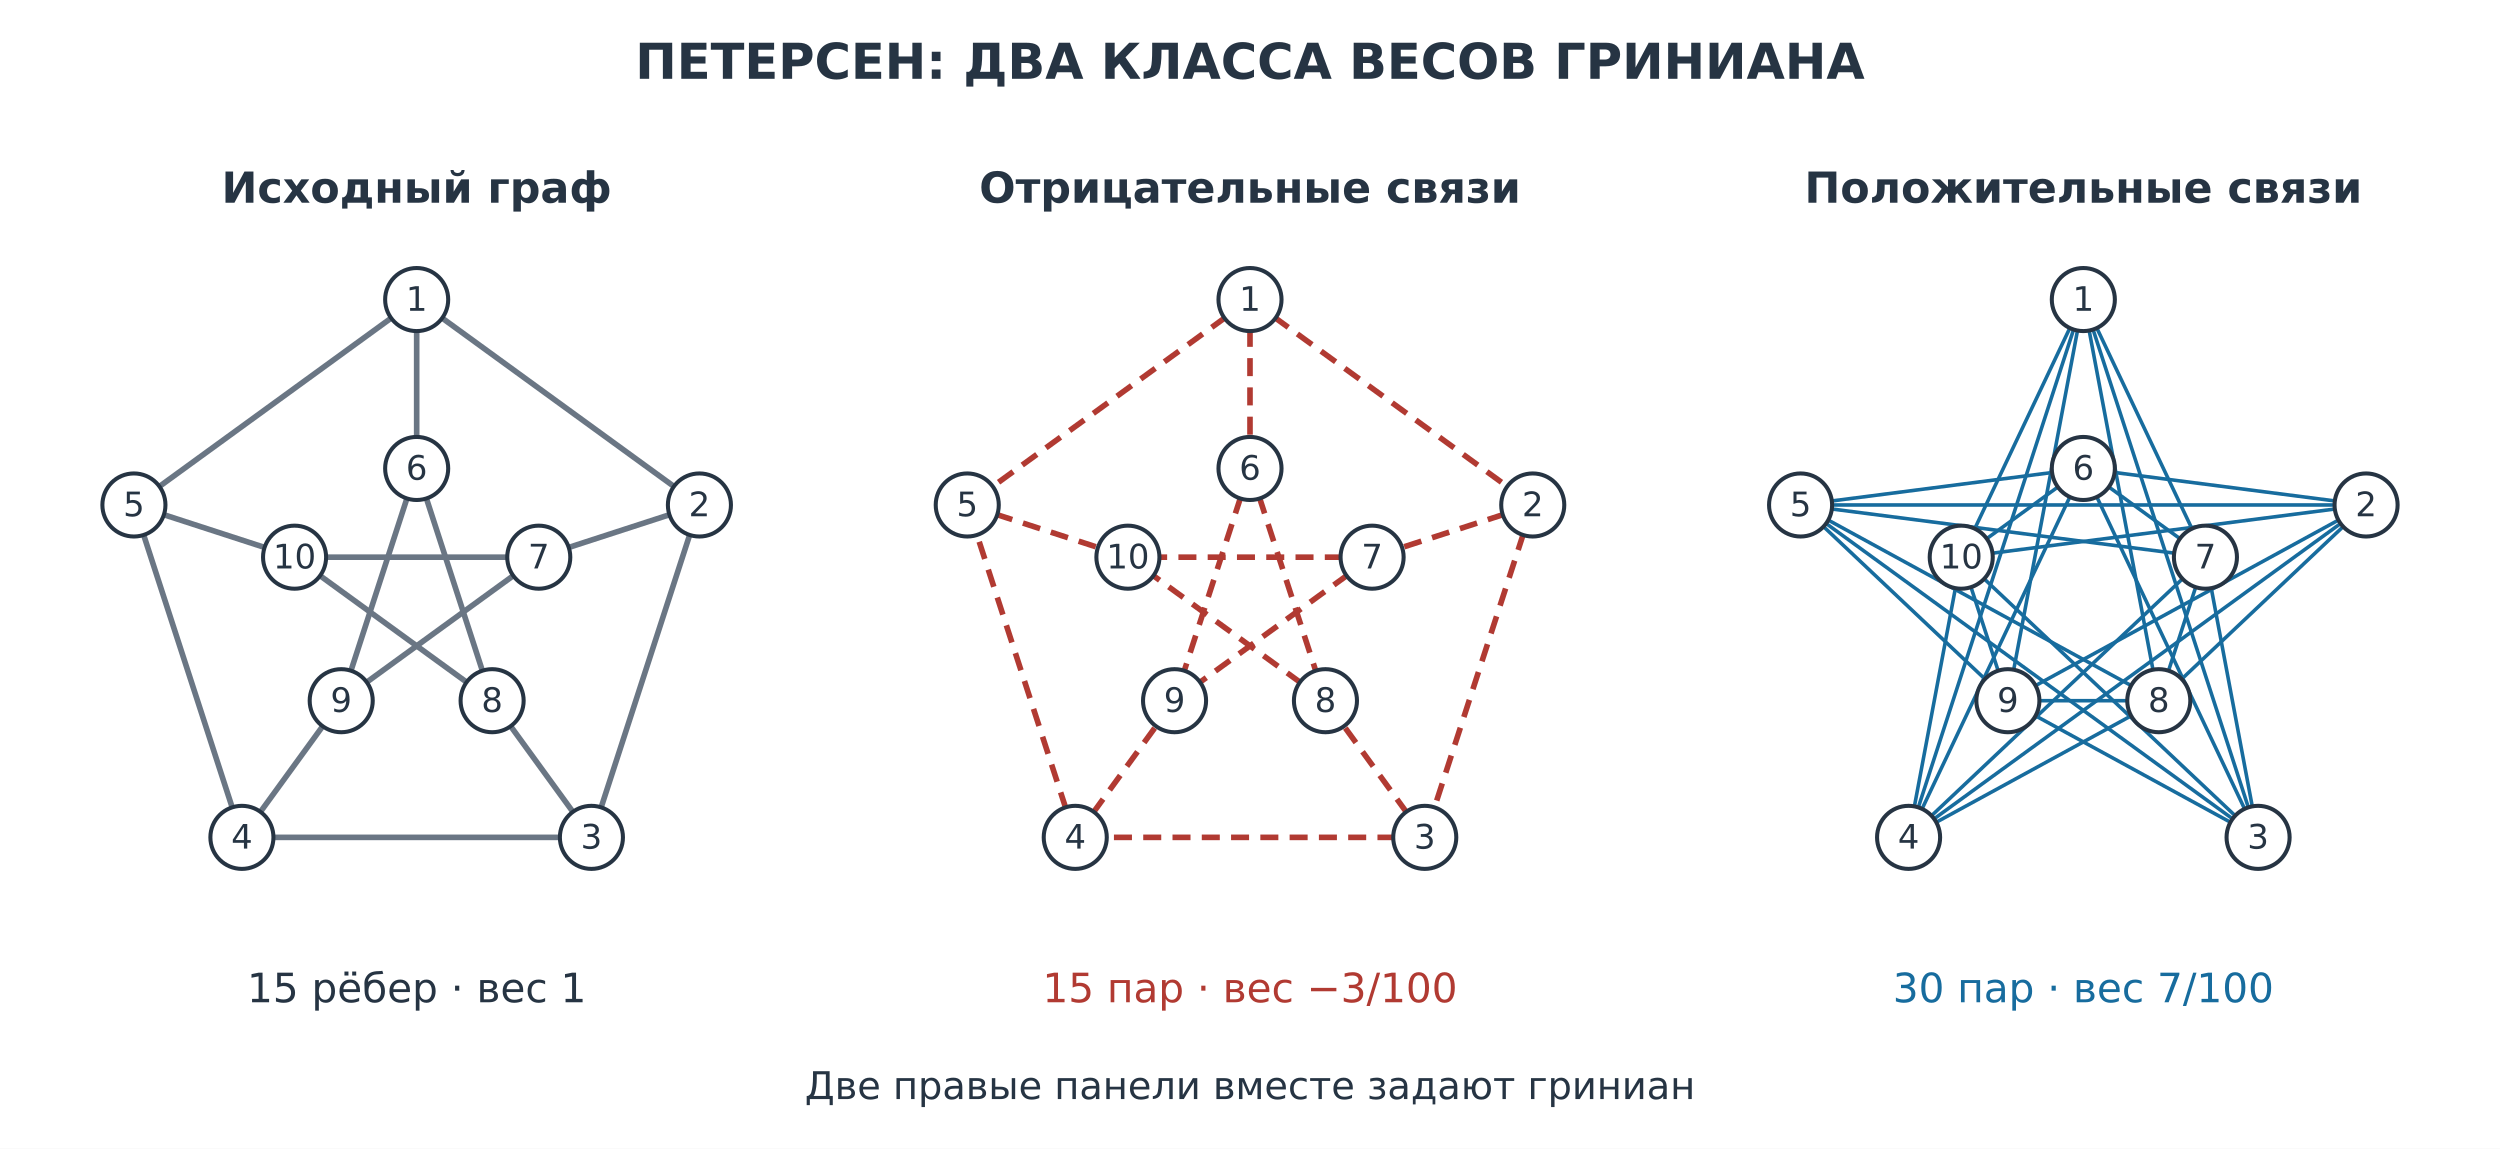
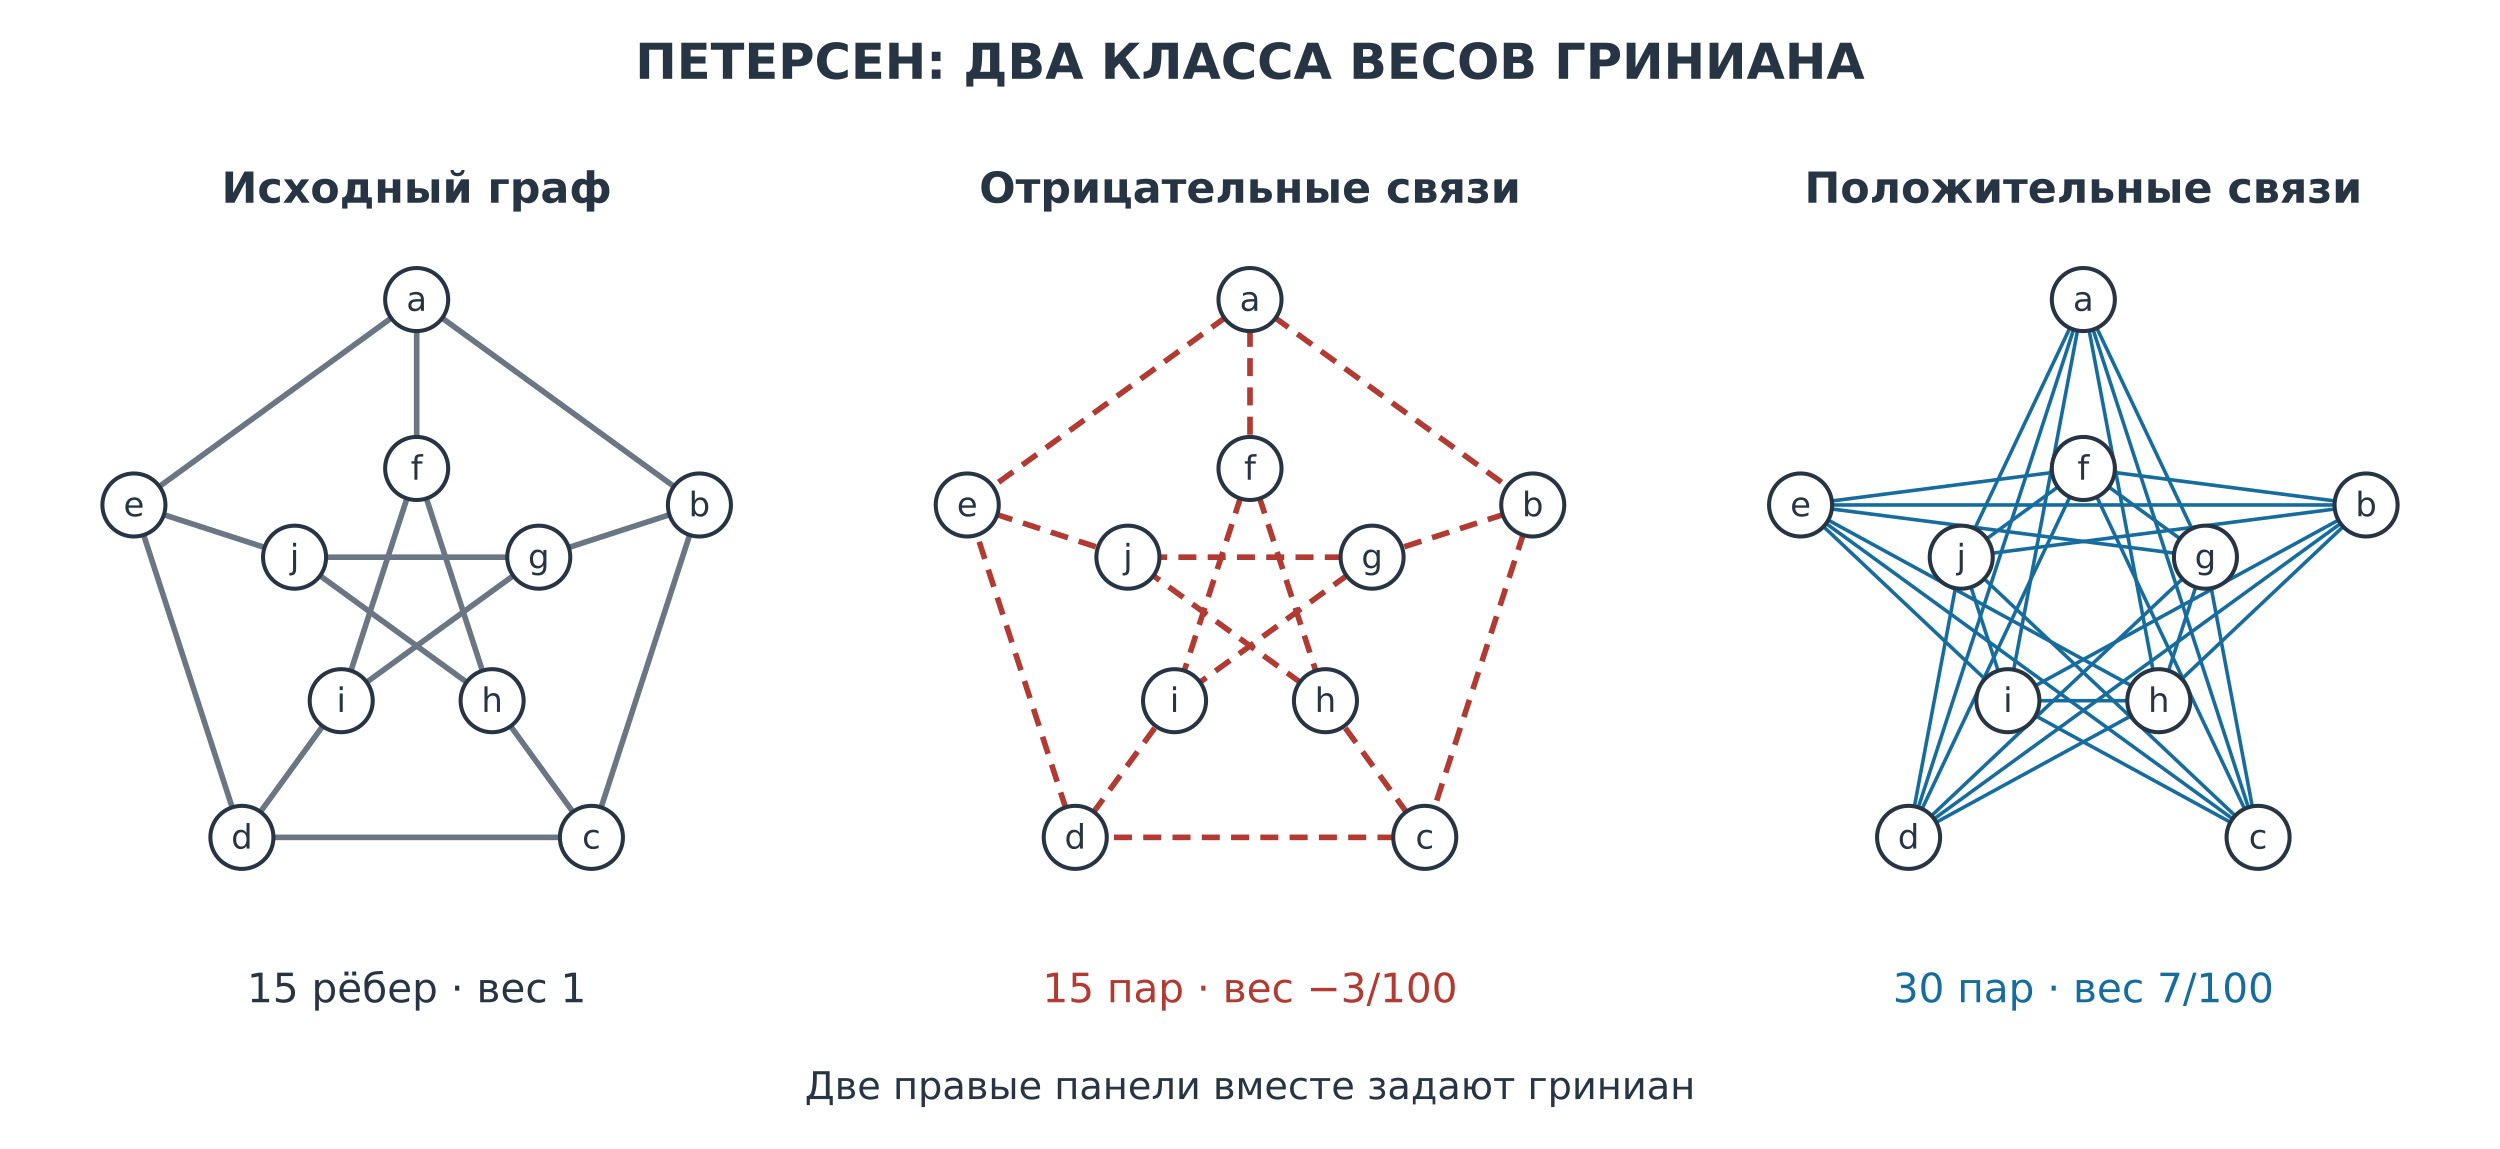
<svg xmlns="http://www.w3.org/2000/svg" width="1110" height="510" viewBox="0 0 1110 510" role="img" aria-labelledby="title desc">
  <rect width="1110" height="510" fill="#ffffff" />
  <g font-family="DejaVu Sans, Arial, sans-serif" fill="#263443">
    <text x="555.00" y="35.00" font-size="22" text-anchor="middle" fill="#263443" font-weight="bold">ПЕТЕРСЕН: ДВА КЛАССА ВЕСОВ ГРИНИАНА</text>
    <text x="185.00" y="90.00" font-size="19" text-anchor="middle" fill="#263443" font-weight="bold">Исходный граф</text>
    <line x1="185.00" y1="133.00" x2="310.54" y2="224.21" stroke="#6a7684" stroke-width="2.50" />
    <line x1="310.54" y1="224.21" x2="262.59" y2="371.79" stroke="#6a7684" stroke-width="2.50" />
    <line x1="262.59" y1="371.79" x2="107.41" y2="371.79" stroke="#6a7684" stroke-width="2.50" />
    <line x1="107.41" y1="371.79" x2="59.46" y2="224.21" stroke="#6a7684" stroke-width="2.50" />
    <line x1="59.46" y1="224.21" x2="185.00" y2="133.00" stroke="#6a7684" stroke-width="2.50" />
    <line x1="185.00" y1="133.00" x2="185.00" y2="208.00" stroke="#6a7684" stroke-width="2.50" />
    <line x1="310.54" y1="224.21" x2="239.21" y2="247.39" stroke="#6a7684" stroke-width="2.50" />
    <line x1="262.59" y1="371.79" x2="218.50" y2="311.11" stroke="#6a7684" stroke-width="2.50" />
    <line x1="107.41" y1="371.79" x2="151.50" y2="311.11" stroke="#6a7684" stroke-width="2.50" />
    <line x1="59.46" y1="224.21" x2="130.79" y2="247.39" stroke="#6a7684" stroke-width="2.50" />
    <line x1="185.00" y1="208.00" x2="218.50" y2="311.11" stroke="#6a7684" stroke-width="2.50" />
    <line x1="239.21" y1="247.39" x2="151.50" y2="311.11" stroke="#6a7684" stroke-width="2.50" />
    <line x1="218.50" y1="311.11" x2="130.79" y2="247.39" stroke="#6a7684" stroke-width="2.50" />
    <line x1="151.50" y1="311.11" x2="185.00" y2="208.00" stroke="#6a7684" stroke-width="2.50" />
    <line x1="130.79" y1="247.39" x2="239.21" y2="247.39" stroke="#6a7684" stroke-width="2.50" />
    <circle cx="185.00" cy="133.00" r="14" fill="#fff" stroke="#263443" stroke-width="1.8" />
-     <text x="185.00" y="138.00" font-size="15" text-anchor="middle" fill="#263443" font-weight="normal">1</text>
+     <text x="185.00" y="138.00" font-size="15" text-anchor="middle" fill="#263443" font-weight="normal">a</text>
    <circle cx="310.54" cy="224.21" r="14" fill="#fff" stroke="#263443" stroke-width="1.8" />
-     <text x="310.54" y="229.21" font-size="15" text-anchor="middle" fill="#263443" font-weight="normal">2</text>
+     <text x="310.54" y="229.21" font-size="15" text-anchor="middle" fill="#263443" font-weight="normal">b</text>
    <circle cx="262.59" cy="371.79" r="14" fill="#fff" stroke="#263443" stroke-width="1.8" />
-     <text x="262.59" y="376.79" font-size="15" text-anchor="middle" fill="#263443" font-weight="normal">3</text>
+     <text x="262.59" y="376.79" font-size="15" text-anchor="middle" fill="#263443" font-weight="normal">c</text>
    <circle cx="107.41" cy="371.79" r="14" fill="#fff" stroke="#263443" stroke-width="1.8" />
-     <text x="107.41" y="376.79" font-size="15" text-anchor="middle" fill="#263443" font-weight="normal">4</text>
+     <text x="107.41" y="376.79" font-size="15" text-anchor="middle" fill="#263443" font-weight="normal">d</text>
    <circle cx="59.46" cy="224.21" r="14" fill="#fff" stroke="#263443" stroke-width="1.8" />
-     <text x="59.46" y="229.21" font-size="15" text-anchor="middle" fill="#263443" font-weight="normal">5</text>
+     <text x="59.46" y="229.21" font-size="15" text-anchor="middle" fill="#263443" font-weight="normal">e</text>
    <circle cx="185.00" cy="208.00" r="14" fill="#fff" stroke="#263443" stroke-width="1.8" />
-     <text x="185.00" y="213.00" font-size="15" text-anchor="middle" fill="#263443" font-weight="normal">6</text>
+     <text x="185.00" y="213.00" font-size="15" text-anchor="middle" fill="#263443" font-weight="normal">f</text>
    <circle cx="239.21" cy="247.39" r="14" fill="#fff" stroke="#263443" stroke-width="1.8" />
-     <text x="239.21" y="252.39" font-size="15" text-anchor="middle" fill="#263443" font-weight="normal">7</text>
+     <text x="239.21" y="252.39" font-size="15" text-anchor="middle" fill="#263443" font-weight="normal">g</text>
    <circle cx="218.50" cy="311.11" r="14" fill="#fff" stroke="#263443" stroke-width="1.8" />
-     <text x="218.50" y="316.11" font-size="15" text-anchor="middle" fill="#263443" font-weight="normal">8</text>
+     <text x="218.50" y="316.11" font-size="15" text-anchor="middle" fill="#263443" font-weight="normal">h</text>
    <circle cx="151.50" cy="311.11" r="14" fill="#fff" stroke="#263443" stroke-width="1.8" />
-     <text x="151.50" y="316.11" font-size="15" text-anchor="middle" fill="#263443" font-weight="normal">9</text>
+     <text x="151.50" y="316.11" font-size="15" text-anchor="middle" fill="#263443" font-weight="normal">i</text>
    <circle cx="130.79" cy="247.39" r="14" fill="#fff" stroke="#263443" stroke-width="1.8" />
-     <text x="130.79" y="252.39" font-size="15" text-anchor="middle" fill="#263443" font-weight="normal">10</text>
+     <text x="130.79" y="252.39" font-size="15" text-anchor="middle" fill="#263443" font-weight="normal">j</text>
    <text x="555.00" y="90.00" font-size="19" text-anchor="middle" fill="#263443" font-weight="bold">Отрицательные связи</text>
    <line x1="555.00" y1="133.00" x2="680.54" y2="224.21" stroke="#b13a32" stroke-width="2.50" stroke-dasharray="8 5" />
    <line x1="555.00" y1="133.00" x2="429.46" y2="224.21" stroke="#b13a32" stroke-width="2.50" stroke-dasharray="8 5" />
    <line x1="555.00" y1="133.00" x2="555.00" y2="208.00" stroke="#b13a32" stroke-width="2.50" stroke-dasharray="8 5" />
    <line x1="680.54" y1="224.21" x2="632.59" y2="371.79" stroke="#b13a32" stroke-width="2.50" stroke-dasharray="8 5" />
    <line x1="680.54" y1="224.21" x2="609.21" y2="247.39" stroke="#b13a32" stroke-width="2.50" stroke-dasharray="8 5" />
    <line x1="632.59" y1="371.79" x2="477.41" y2="371.79" stroke="#b13a32" stroke-width="2.50" stroke-dasharray="8 5" />
    <line x1="632.59" y1="371.79" x2="588.50" y2="311.11" stroke="#b13a32" stroke-width="2.50" stroke-dasharray="8 5" />
    <line x1="477.41" y1="371.79" x2="429.46" y2="224.21" stroke="#b13a32" stroke-width="2.50" stroke-dasharray="8 5" />
    <line x1="477.41" y1="371.79" x2="521.50" y2="311.11" stroke="#b13a32" stroke-width="2.50" stroke-dasharray="8 5" />
    <line x1="429.46" y1="224.21" x2="500.79" y2="247.39" stroke="#b13a32" stroke-width="2.50" stroke-dasharray="8 5" />
    <line x1="555.00" y1="208.00" x2="588.50" y2="311.11" stroke="#b13a32" stroke-width="2.50" stroke-dasharray="8 5" />
    <line x1="555.00" y1="208.00" x2="521.50" y2="311.11" stroke="#b13a32" stroke-width="2.50" stroke-dasharray="8 5" />
    <line x1="609.21" y1="247.39" x2="521.50" y2="311.11" stroke="#b13a32" stroke-width="2.50" stroke-dasharray="8 5" />
    <line x1="609.21" y1="247.39" x2="500.79" y2="247.39" stroke="#b13a32" stroke-width="2.50" stroke-dasharray="8 5" />
    <line x1="588.50" y1="311.11" x2="500.79" y2="247.39" stroke="#b13a32" stroke-width="2.50" stroke-dasharray="8 5" />
    <circle cx="555.00" cy="133.00" r="14" fill="#fff" stroke="#263443" stroke-width="1.8" />
-     <text x="555.00" y="138.00" font-size="15" text-anchor="middle" fill="#263443" font-weight="normal">1</text>
+     <text x="555.00" y="138.00" font-size="15" text-anchor="middle" fill="#263443" font-weight="normal">a</text>
    <circle cx="680.54" cy="224.21" r="14" fill="#fff" stroke="#263443" stroke-width="1.8" />
-     <text x="680.54" y="229.21" font-size="15" text-anchor="middle" fill="#263443" font-weight="normal">2</text>
+     <text x="680.54" y="229.21" font-size="15" text-anchor="middle" fill="#263443" font-weight="normal">b</text>
    <circle cx="632.59" cy="371.79" r="14" fill="#fff" stroke="#263443" stroke-width="1.8" />
-     <text x="632.59" y="376.79" font-size="15" text-anchor="middle" fill="#263443" font-weight="normal">3</text>
+     <text x="632.59" y="376.79" font-size="15" text-anchor="middle" fill="#263443" font-weight="normal">c</text>
    <circle cx="477.41" cy="371.79" r="14" fill="#fff" stroke="#263443" stroke-width="1.8" />
-     <text x="477.41" y="376.79" font-size="15" text-anchor="middle" fill="#263443" font-weight="normal">4</text>
+     <text x="477.41" y="376.79" font-size="15" text-anchor="middle" fill="#263443" font-weight="normal">d</text>
    <circle cx="429.46" cy="224.21" r="14" fill="#fff" stroke="#263443" stroke-width="1.8" />
-     <text x="429.46" y="229.21" font-size="15" text-anchor="middle" fill="#263443" font-weight="normal">5</text>
+     <text x="429.46" y="229.21" font-size="15" text-anchor="middle" fill="#263443" font-weight="normal">e</text>
    <circle cx="555.00" cy="208.00" r="14" fill="#fff" stroke="#263443" stroke-width="1.8" />
-     <text x="555.00" y="213.00" font-size="15" text-anchor="middle" fill="#263443" font-weight="normal">6</text>
+     <text x="555.00" y="213.00" font-size="15" text-anchor="middle" fill="#263443" font-weight="normal">f</text>
    <circle cx="609.21" cy="247.39" r="14" fill="#fff" stroke="#263443" stroke-width="1.8" />
-     <text x="609.21" y="252.39" font-size="15" text-anchor="middle" fill="#263443" font-weight="normal">7</text>
+     <text x="609.21" y="252.39" font-size="15" text-anchor="middle" fill="#263443" font-weight="normal">g</text>
    <circle cx="588.50" cy="311.11" r="14" fill="#fff" stroke="#263443" stroke-width="1.8" />
-     <text x="588.50" y="316.11" font-size="15" text-anchor="middle" fill="#263443" font-weight="normal">8</text>
+     <text x="588.50" y="316.11" font-size="15" text-anchor="middle" fill="#263443" font-weight="normal">h</text>
    <circle cx="521.50" cy="311.11" r="14" fill="#fff" stroke="#263443" stroke-width="1.8" />
-     <text x="521.50" y="316.11" font-size="15" text-anchor="middle" fill="#263443" font-weight="normal">9</text>
+     <text x="521.50" y="316.11" font-size="15" text-anchor="middle" fill="#263443" font-weight="normal">i</text>
    <circle cx="500.79" cy="247.39" r="14" fill="#fff" stroke="#263443" stroke-width="1.8" />
-     <text x="500.79" y="252.39" font-size="15" text-anchor="middle" fill="#263443" font-weight="normal">10</text>
+     <text x="500.79" y="252.39" font-size="15" text-anchor="middle" fill="#263443" font-weight="normal">j</text>
    <text x="925.00" y="90.00" font-size="19" text-anchor="middle" fill="#263443" font-weight="bold">Положительные связи</text>
    <line x1="925.00" y1="133.00" x2="1002.59" y2="371.79" stroke="#176c9e" stroke-width="1.60" />
    <line x1="925.00" y1="133.00" x2="847.41" y2="371.79" stroke="#176c9e" stroke-width="1.60" />
    <line x1="925.00" y1="133.00" x2="979.21" y2="247.39" stroke="#176c9e" stroke-width="1.60" />
    <line x1="925.00" y1="133.00" x2="958.50" y2="311.11" stroke="#176c9e" stroke-width="1.60" />
    <line x1="925.00" y1="133.00" x2="891.50" y2="311.11" stroke="#176c9e" stroke-width="1.60" />
    <line x1="925.00" y1="133.00" x2="870.79" y2="247.39" stroke="#176c9e" stroke-width="1.60" />
    <line x1="1050.54" y1="224.21" x2="847.41" y2="371.79" stroke="#176c9e" stroke-width="1.60" />
    <line x1="1050.54" y1="224.21" x2="799.46" y2="224.21" stroke="#176c9e" stroke-width="1.60" />
    <line x1="1050.54" y1="224.21" x2="925.00" y2="208.00" stroke="#176c9e" stroke-width="1.60" />
    <line x1="1050.54" y1="224.21" x2="958.50" y2="311.11" stroke="#176c9e" stroke-width="1.60" />
    <line x1="1050.54" y1="224.21" x2="891.50" y2="311.11" stroke="#176c9e" stroke-width="1.60" />
    <line x1="1050.54" y1="224.21" x2="870.79" y2="247.39" stroke="#176c9e" stroke-width="1.60" />
    <line x1="1002.59" y1="371.79" x2="799.46" y2="224.21" stroke="#176c9e" stroke-width="1.60" />
    <line x1="1002.59" y1="371.79" x2="925.00" y2="208.00" stroke="#176c9e" stroke-width="1.60" />
    <line x1="1002.59" y1="371.79" x2="979.21" y2="247.39" stroke="#176c9e" stroke-width="1.60" />
    <line x1="1002.59" y1="371.79" x2="891.50" y2="311.11" stroke="#176c9e" stroke-width="1.60" />
    <line x1="1002.59" y1="371.79" x2="870.79" y2="247.39" stroke="#176c9e" stroke-width="1.60" />
    <line x1="847.41" y1="371.79" x2="925.00" y2="208.00" stroke="#176c9e" stroke-width="1.60" />
    <line x1="847.41" y1="371.79" x2="979.21" y2="247.39" stroke="#176c9e" stroke-width="1.60" />
    <line x1="847.41" y1="371.79" x2="958.50" y2="311.11" stroke="#176c9e" stroke-width="1.60" />
    <line x1="847.41" y1="371.79" x2="870.79" y2="247.39" stroke="#176c9e" stroke-width="1.60" />
    <line x1="799.46" y1="224.21" x2="925.00" y2="208.00" stroke="#176c9e" stroke-width="1.60" />
    <line x1="799.46" y1="224.21" x2="979.21" y2="247.39" stroke="#176c9e" stroke-width="1.60" />
    <line x1="799.46" y1="224.21" x2="958.50" y2="311.11" stroke="#176c9e" stroke-width="1.60" />
    <line x1="799.46" y1="224.21" x2="891.50" y2="311.11" stroke="#176c9e" stroke-width="1.60" />
    <line x1="925.00" y1="208.00" x2="979.21" y2="247.39" stroke="#176c9e" stroke-width="1.60" />
    <line x1="925.00" y1="208.00" x2="870.79" y2="247.39" stroke="#176c9e" stroke-width="1.60" />
    <line x1="979.21" y1="247.39" x2="958.50" y2="311.11" stroke="#176c9e" stroke-width="1.60" />
    <line x1="958.50" y1="311.11" x2="891.50" y2="311.11" stroke="#176c9e" stroke-width="1.60" />
    <line x1="891.50" y1="311.11" x2="870.79" y2="247.39" stroke="#176c9e" stroke-width="1.60" />
    <circle cx="925.00" cy="133.00" r="14" fill="#fff" stroke="#263443" stroke-width="1.8" />
-     <text x="925.00" y="138.00" font-size="15" text-anchor="middle" fill="#263443" font-weight="normal">1</text>
+     <text x="925.00" y="138.00" font-size="15" text-anchor="middle" fill="#263443" font-weight="normal">a</text>
    <circle cx="1050.54" cy="224.21" r="14" fill="#fff" stroke="#263443" stroke-width="1.8" />
-     <text x="1050.54" y="229.21" font-size="15" text-anchor="middle" fill="#263443" font-weight="normal">2</text>
+     <text x="1050.54" y="229.21" font-size="15" text-anchor="middle" fill="#263443" font-weight="normal">b</text>
    <circle cx="1002.59" cy="371.79" r="14" fill="#fff" stroke="#263443" stroke-width="1.8" />
-     <text x="1002.59" y="376.79" font-size="15" text-anchor="middle" fill="#263443" font-weight="normal">3</text>
+     <text x="1002.59" y="376.79" font-size="15" text-anchor="middle" fill="#263443" font-weight="normal">c</text>
    <circle cx="847.41" cy="371.79" r="14" fill="#fff" stroke="#263443" stroke-width="1.8" />
-     <text x="847.41" y="376.79" font-size="15" text-anchor="middle" fill="#263443" font-weight="normal">4</text>
+     <text x="847.41" y="376.79" font-size="15" text-anchor="middle" fill="#263443" font-weight="normal">d</text>
    <circle cx="799.46" cy="224.21" r="14" fill="#fff" stroke="#263443" stroke-width="1.8" />
-     <text x="799.46" y="229.21" font-size="15" text-anchor="middle" fill="#263443" font-weight="normal">5</text>
+     <text x="799.46" y="229.21" font-size="15" text-anchor="middle" fill="#263443" font-weight="normal">e</text>
    <circle cx="925.00" cy="208.00" r="14" fill="#fff" stroke="#263443" stroke-width="1.8" />
-     <text x="925.00" y="213.00" font-size="15" text-anchor="middle" fill="#263443" font-weight="normal">6</text>
+     <text x="925.00" y="213.00" font-size="15" text-anchor="middle" fill="#263443" font-weight="normal">f</text>
    <circle cx="979.21" cy="247.39" r="14" fill="#fff" stroke="#263443" stroke-width="1.8" />
-     <text x="979.21" y="252.39" font-size="15" text-anchor="middle" fill="#263443" font-weight="normal">7</text>
+     <text x="979.21" y="252.39" font-size="15" text-anchor="middle" fill="#263443" font-weight="normal">g</text>
    <circle cx="958.50" cy="311.11" r="14" fill="#fff" stroke="#263443" stroke-width="1.8" />
-     <text x="958.50" y="316.11" font-size="15" text-anchor="middle" fill="#263443" font-weight="normal">8</text>
+     <text x="958.50" y="316.11" font-size="15" text-anchor="middle" fill="#263443" font-weight="normal">h</text>
    <circle cx="891.50" cy="311.11" r="14" fill="#fff" stroke="#263443" stroke-width="1.8" />
-     <text x="891.50" y="316.11" font-size="15" text-anchor="middle" fill="#263443" font-weight="normal">9</text>
+     <text x="891.50" y="316.11" font-size="15" text-anchor="middle" fill="#263443" font-weight="normal">i</text>
    <circle cx="870.79" cy="247.39" r="14" fill="#fff" stroke="#263443" stroke-width="1.8" />
-     <text x="870.79" y="252.39" font-size="15" text-anchor="middle" fill="#263443" font-weight="normal">10</text>
+     <text x="870.79" y="252.39" font-size="15" text-anchor="middle" fill="#263443" font-weight="normal">j</text>
    <text x="185.00" y="445.00" font-size="18" text-anchor="middle" fill="#263443" font-weight="normal">15 рёбер · вес 1</text>
    <text x="555.00" y="445.00" font-size="18" text-anchor="middle" fill="#b13a32" font-weight="normal">15 пар · вес −3/100</text>
    <text x="925.00" y="445.00" font-size="18" text-anchor="middle" fill="#176c9e" font-weight="normal">30 пар · вес 7/100</text>
    <text x="555.00" y="488.00" font-size="17" text-anchor="middle" fill="#263443" font-weight="normal">Две правые панели вместе задают гриниан</text>
  </g>
</svg>
